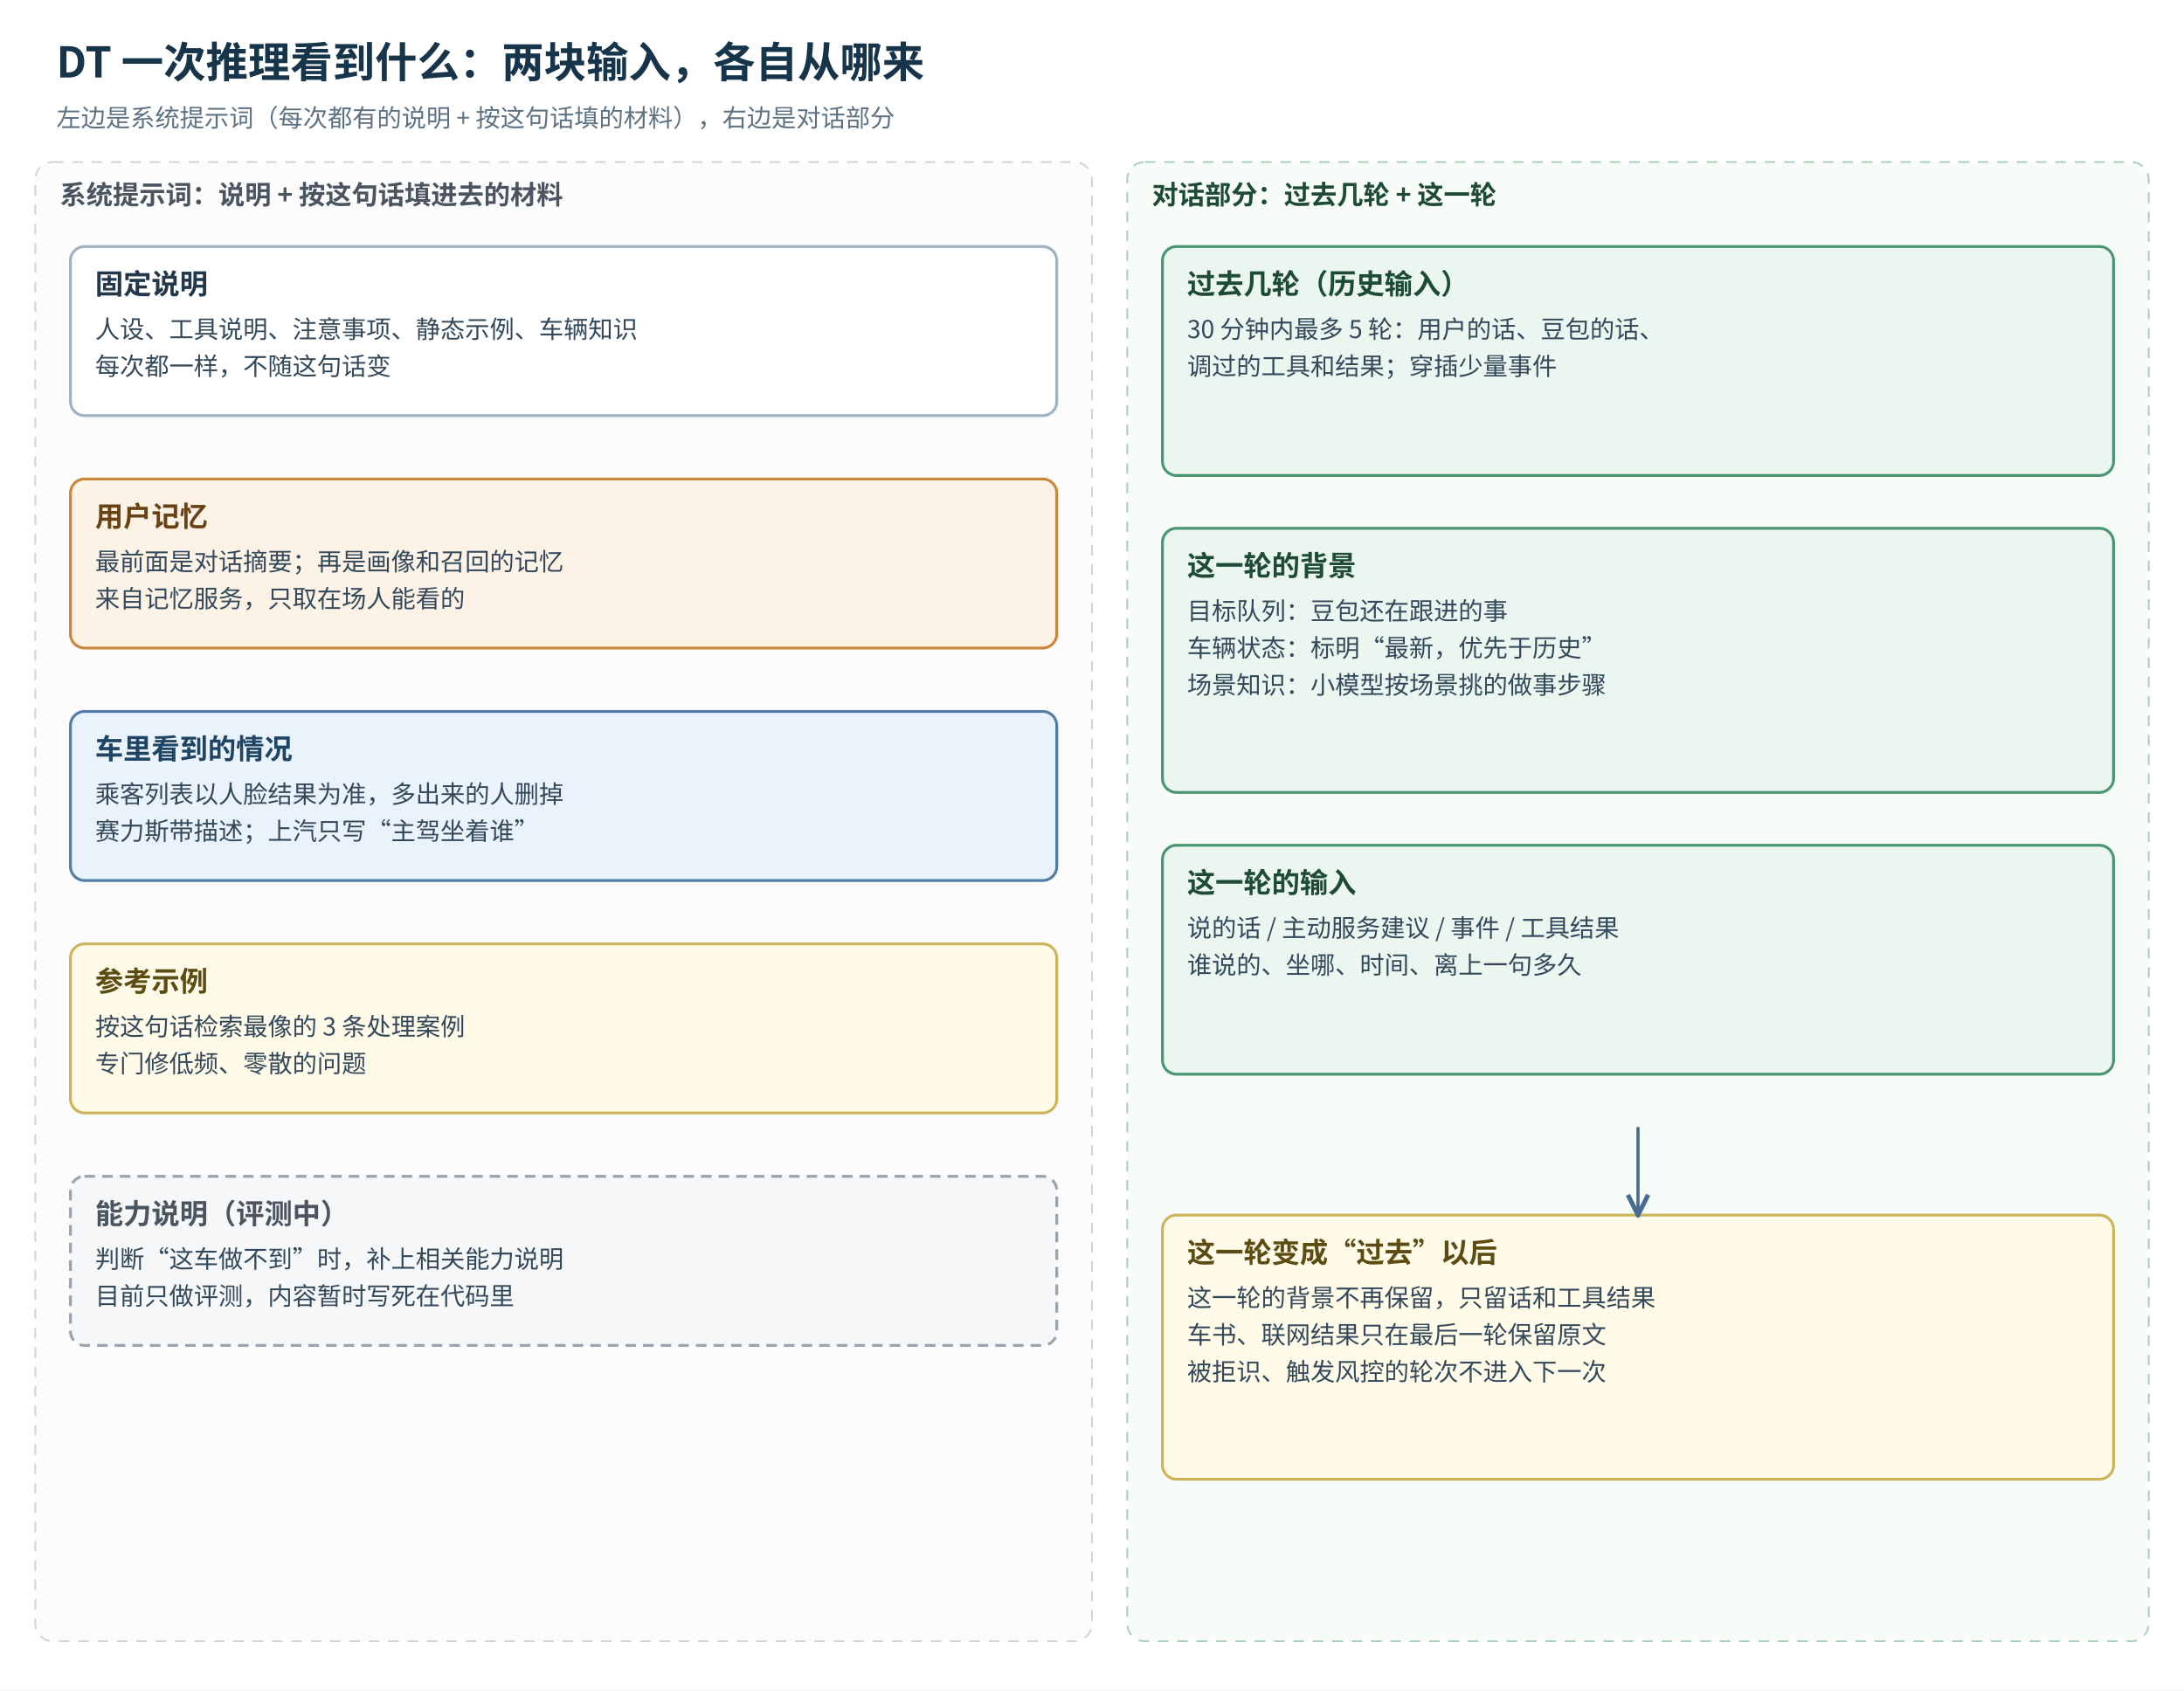
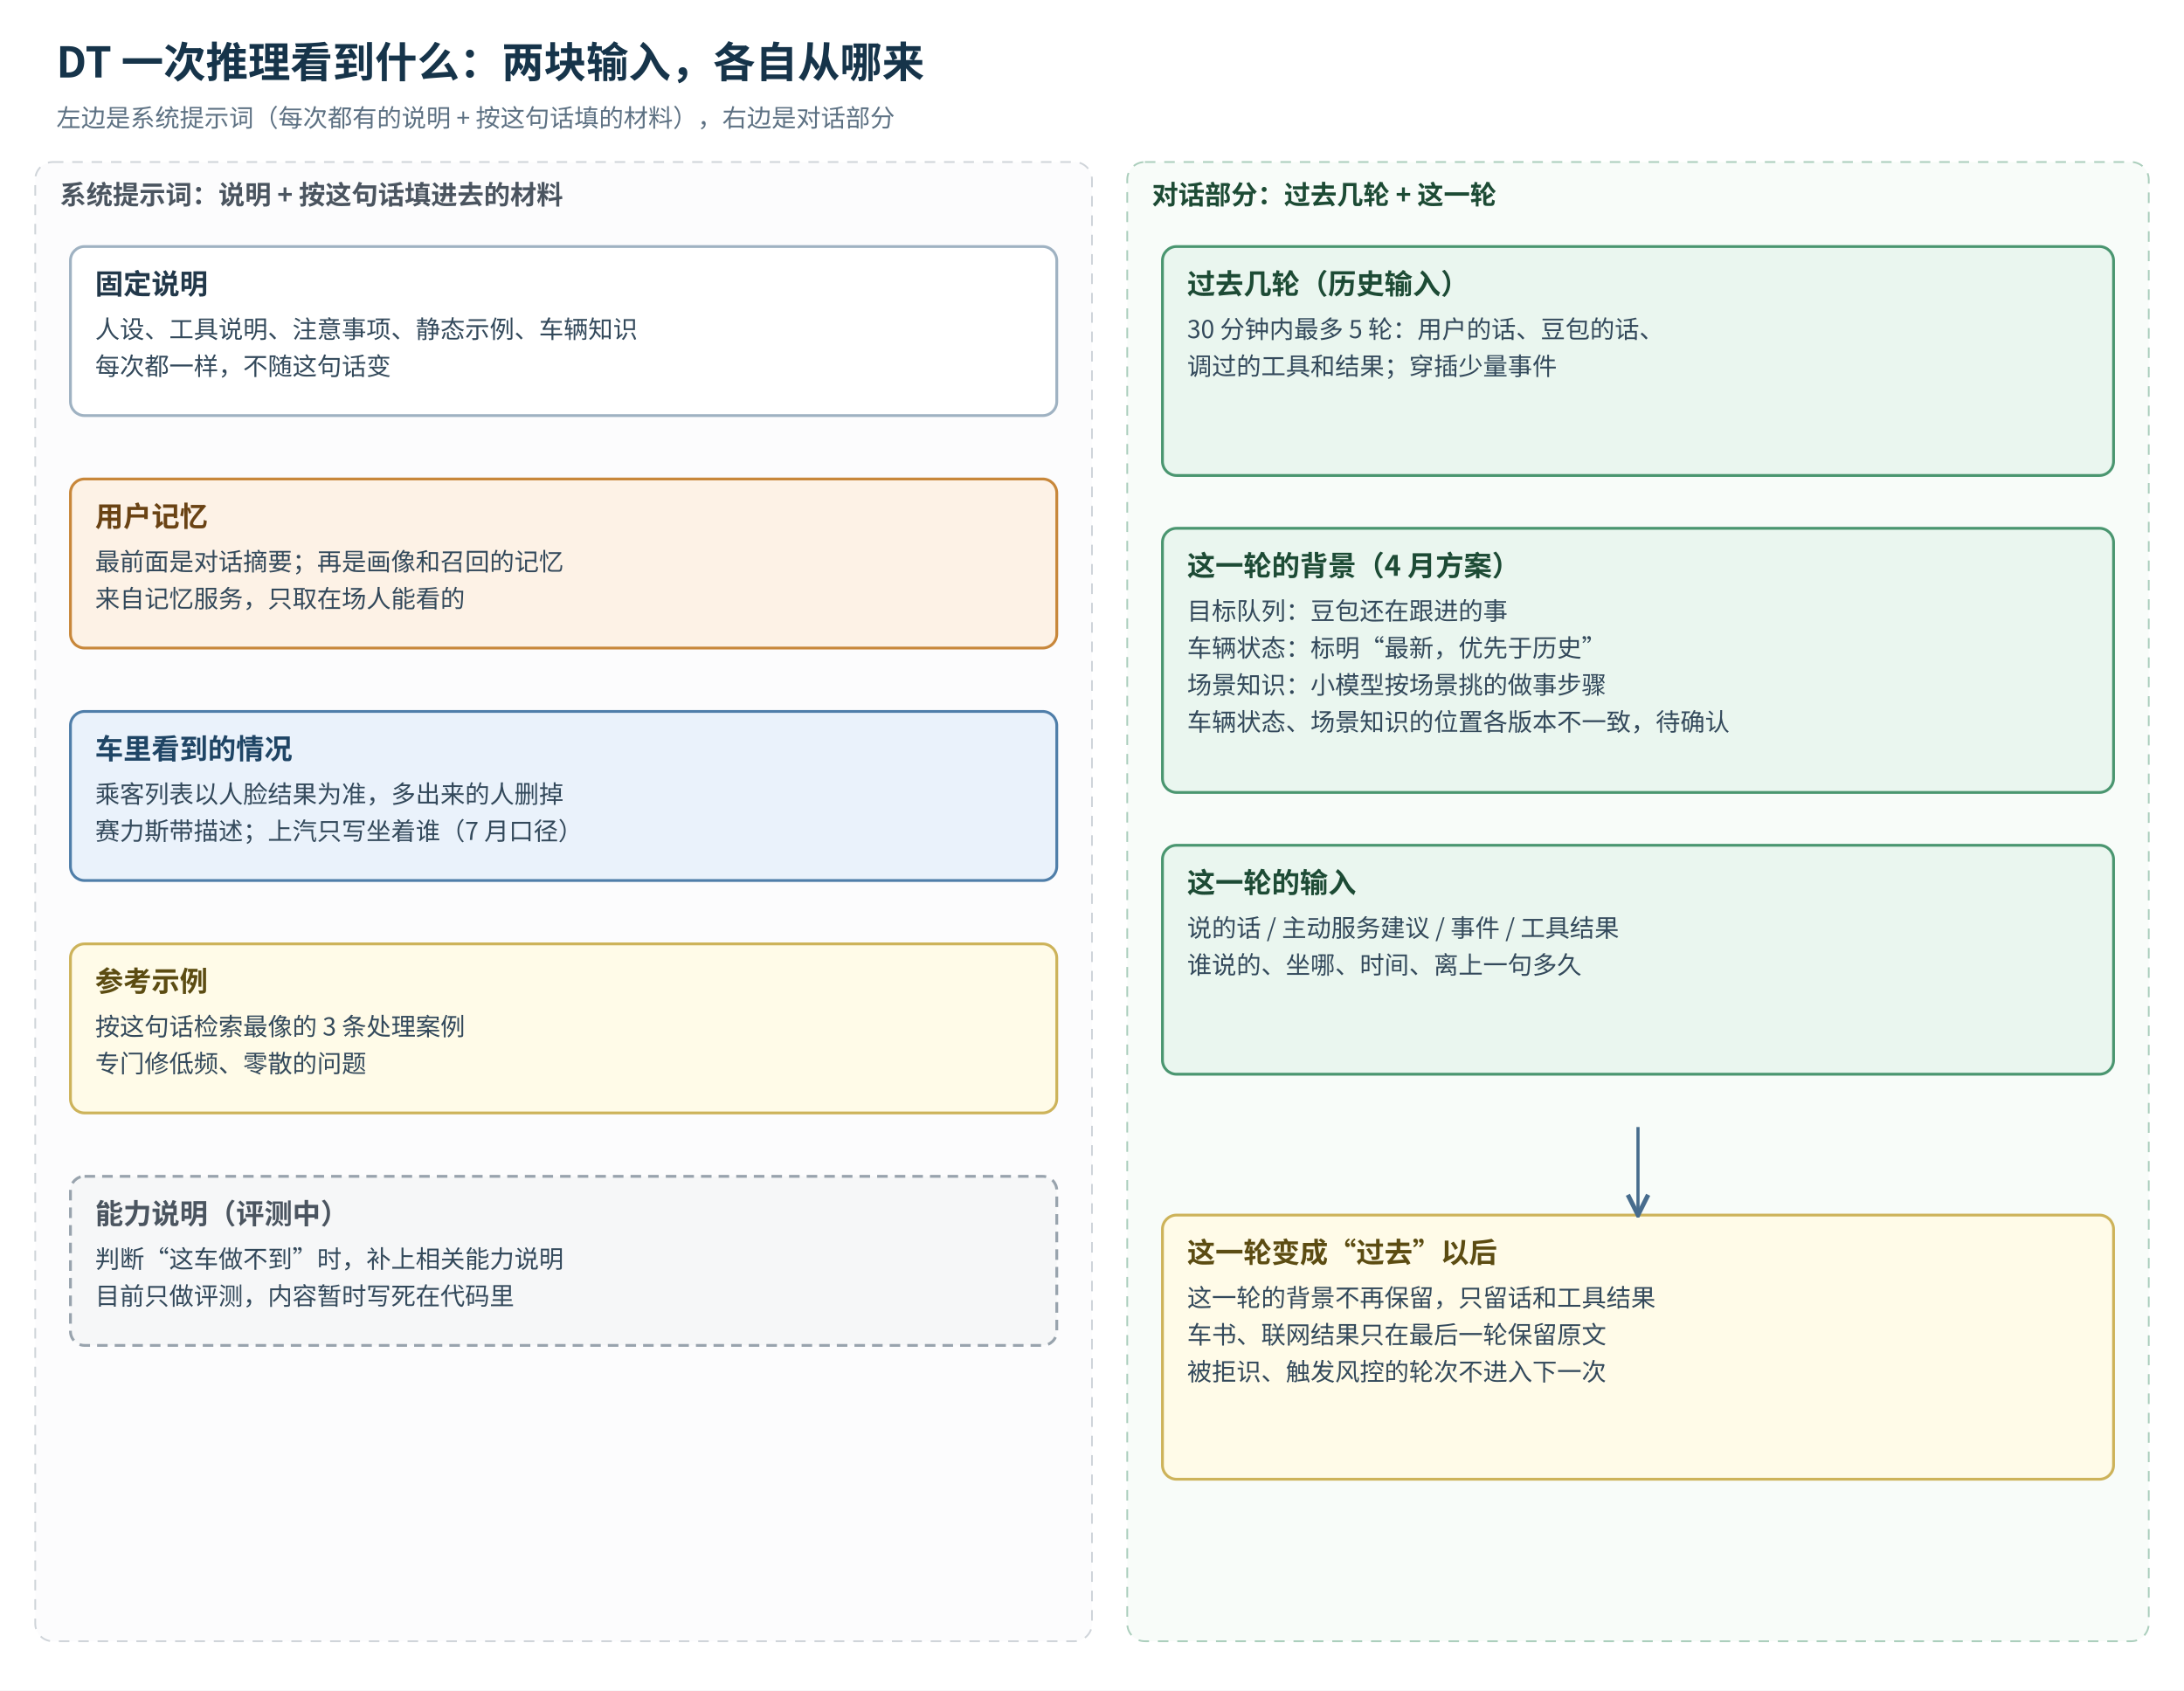
<svg xmlns="http://www.w3.org/2000/svg" width="1240" height="960" viewBox="0 0 1240 960" role="img" aria-label="DT 一次推理看到什么：两块输入，各自从哪来">
  <defs>
    <marker id="arr" viewBox="0 0 10 10" refX="9" refY="5" markerWidth="8" markerHeight="8" orient="auto-start-reverse">
      <path d="M1 1L9 5L1 9" fill="none" stroke="#476c8d" stroke-width="1.8" />
    </marker>
  </defs>
  <g font-family="PingFang SC,Microsoft YaHei,Noto Sans CJK SC,Arial,sans-serif">
    <rect width="1240" height="960" fill="#ffffff" />
    <text x="32" y="44" font-size="24" fill="#16344a" font-weight="650" text-anchor="start">DT 一次推理看到什么：两块输入，各自从哪来</text>
    <text x="32" y="72" font-size="14" fill="#5d7183" font-weight="400" text-anchor="start">左边是系统提示词（每次都有的说明 + 按这句话填的材料），右边是对话部分</text>
    <rect x="20" y="92" width="600" height="840" rx="10" fill="#f6f7f8" fill-opacity=".35" stroke="#98a3ad" stroke-opacity=".45" stroke-dasharray="6 5" />
    <text x="34" y="116" font-size="15" fill="#4b5560" font-weight="650" text-anchor="start">系统提示词：说明 + 按这句话填进去的材料</text>
    <rect x="640" y="92" width="580" height="840" rx="10" fill="#eaf6ef" fill-opacity=".35" stroke="#4a9670" stroke-opacity=".45" stroke-dasharray="6 5" />
    <text x="654" y="116" font-size="15" fill="#1d4b35" font-weight="650" text-anchor="start">对话部分：过去几轮 + 这一轮</text>
    <rect x="40" y="140" width="560" height="96" rx="8" fill="#ffffff" stroke="#9fb2c2" stroke-width="1.6" />
    <text x="54" y="167" font-size="16" fill="#22384a" font-weight="650" text-anchor="start">固定说明</text>
    <text x="54" y="192" font-size="14" fill="#33495b" font-weight="400" text-anchor="start">人设、工具说明、注意事项、静态示例、车辆知识</text>
    <text x="54" y="213" font-size="14" fill="#33495b" font-weight="400" text-anchor="start">每次都一样，不随这句话变</text>
    <rect x="40" y="272" width="560" height="96" rx="8" fill="#fdf2e6" stroke="#c8873a" stroke-width="1.6" />
    <text x="54" y="299" font-size="16" fill="#6a4314" font-weight="650" text-anchor="start">用户记忆</text>
    <text x="54" y="324" font-size="14" fill="#33495b" font-weight="400" text-anchor="start">最前面是对话摘要；再是画像和召回的记忆</text>
    <text x="54" y="345" font-size="14" fill="#33495b" font-weight="400" text-anchor="start">来自记忆服务，只取在场人能看的</text>
    <rect x="40" y="404" width="560" height="96" rx="8" fill="#eaf2fb" stroke="#4f7ea9" stroke-width="1.6" />
    <text x="54" y="431" font-size="16" fill="#1f4565" font-weight="650" text-anchor="start">车里看到的情况</text>
    <text x="54" y="456" font-size="14" fill="#33495b" font-weight="400" text-anchor="start">乘客列表以人脸结果为准，多出来的人删掉</text>
-     <text x="54" y="477" font-size="14" fill="#33495b" font-weight="400" text-anchor="start">赛力斯带描述；上汽只写“主驾坐着谁”</text>
+     <text x="54" y="477" font-size="14" fill="#33495b" font-weight="400" text-anchor="start">赛力斯带描述；上汽只写坐着谁（7 月口径）</text>
    <rect x="40" y="536" width="560" height="96" rx="8" fill="#fffbe8" stroke="#cdb35a" stroke-width="1.6" />
    <text x="54" y="563" font-size="16" fill="#5c4c12" font-weight="650" text-anchor="start">参考示例</text>
    <text x="54" y="588" font-size="14" fill="#33495b" font-weight="400" text-anchor="start">按这句话检索最像的 3 条处理案例</text>
    <text x="54" y="609" font-size="14" fill="#33495b" font-weight="400" text-anchor="start">专门修低频、零散的问题</text>
    <rect x="40" y="668" width="560" height="96" rx="8" fill="#f6f7f8" stroke="#98a3ad" stroke-width="1.6" stroke-dasharray="6 4" />
    <text x="54" y="695" font-size="16" fill="#4b5560" font-weight="650" text-anchor="start">能力说明（评测中）</text>
    <text x="54" y="720" font-size="14" fill="#33495b" font-weight="400" text-anchor="start">判断“这车做不到”时，补上相关能力说明</text>
    <text x="54" y="741" font-size="14" fill="#33495b" font-weight="400" text-anchor="start">目前只做评测，内容暂时写死在代码里</text>
    <rect x="660" y="140" width="540" height="130" rx="8" fill="#eaf6ef" stroke="#4a9670" stroke-width="1.6" />
    <text x="674" y="167" font-size="16" fill="#1d4b35" font-weight="650" text-anchor="start">过去几轮（历史输入）</text>
    <text x="674" y="192" font-size="14" fill="#33495b" font-weight="400" text-anchor="start">30 分钟内最多 5 轮：用户的话、豆包的话、</text>
    <text x="674" y="213" font-size="14" fill="#33495b" font-weight="400" text-anchor="start">调过的工具和结果；穿插少量事件</text>
    <rect x="660" y="300" width="540" height="150" rx="8" fill="#eaf6ef" stroke="#4a9670" stroke-width="1.6" />
-     <text x="674" y="327" font-size="16" fill="#1d4b35" font-weight="650" text-anchor="start">这一轮的背景</text>
+     <text x="674" y="327" font-size="16" fill="#1d4b35" font-weight="650" text-anchor="start">这一轮的背景（4 月方案）</text>
    <text x="674" y="352" font-size="14" fill="#33495b" font-weight="400" text-anchor="start">目标队列：豆包还在跟进的事</text>
    <text x="674" y="373" font-size="14" fill="#33495b" font-weight="400" text-anchor="start">车辆状态：标明“最新，优先于历史”</text>
    <text x="674" y="394" font-size="14" fill="#33495b" font-weight="400" text-anchor="start">场景知识：小模型按场景挑的做事步骤</text>
+     <text x="674" y="415" font-size="14" fill="#33495b" font-weight="400" text-anchor="start">车辆状态、场景知识的位置各版本不一致，待确认</text>
    <rect x="660" y="480" width="540" height="130" rx="8" fill="#eaf6ef" stroke="#4a9670" stroke-width="1.6" />
    <text x="674" y="507" font-size="16" fill="#1d4b35" font-weight="650" text-anchor="start">这一轮的输入</text>
    <text x="674" y="532" font-size="14" fill="#33495b" font-weight="400" text-anchor="start">说的话 / 主动服务建议 / 事件 / 工具结果</text>
    <text x="674" y="553" font-size="14" fill="#33495b" font-weight="400" text-anchor="start">谁说的、坐哪、时间、离上一句多久</text>
    <rect x="660" y="690" width="540" height="150" rx="8" fill="#fffbe8" stroke="#cdb35a" stroke-width="1.6" />
    <text x="674" y="717" font-size="16" fill="#5c4c12" font-weight="650" text-anchor="start">这一轮变成“过去”以后</text>
    <text x="674" y="742" font-size="14" fill="#33495b" font-weight="400" text-anchor="start">这一轮的背景不再保留，只留话和工具结果</text>
    <text x="674" y="763" font-size="14" fill="#33495b" font-weight="400" text-anchor="start">车书、联网结果只在最后一轮保留原文</text>
    <text x="674" y="784" font-size="14" fill="#33495b" font-weight="400" text-anchor="start">被拒识、触发风控的轮次不进入下一次</text>
    <path d="M930,640 L930,690" fill="none" stroke="#476c8d" stroke-width="1.8" marker-end="url(#arr)" />
  </g>
</svg>
